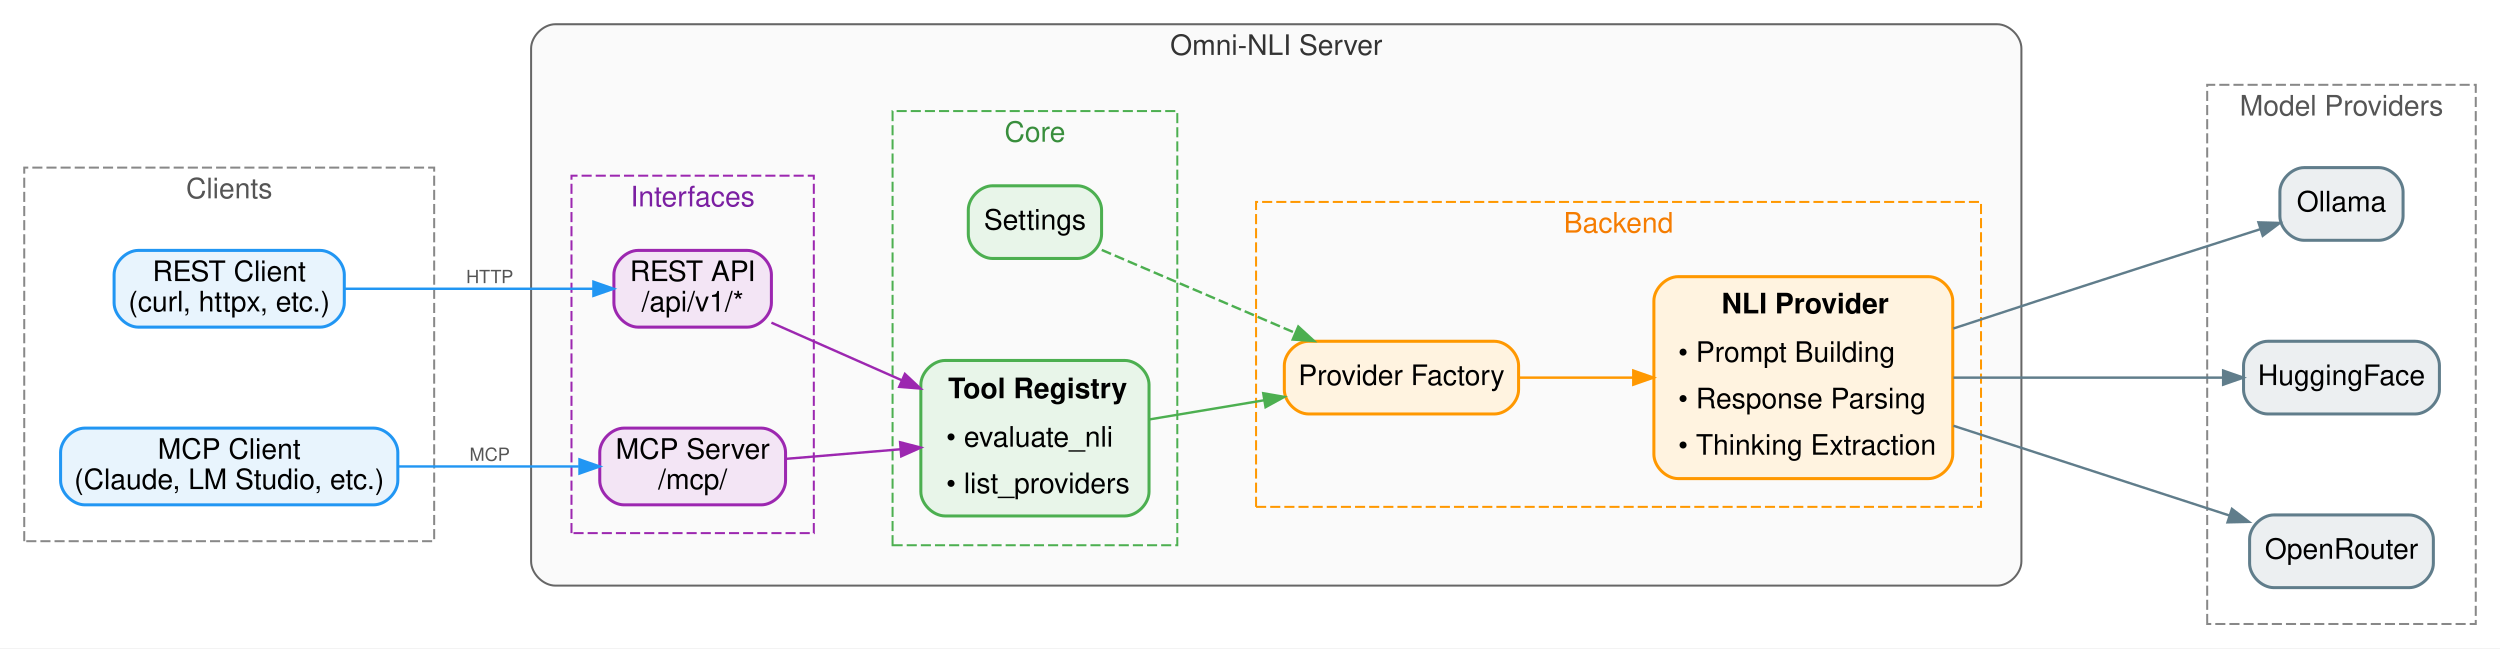
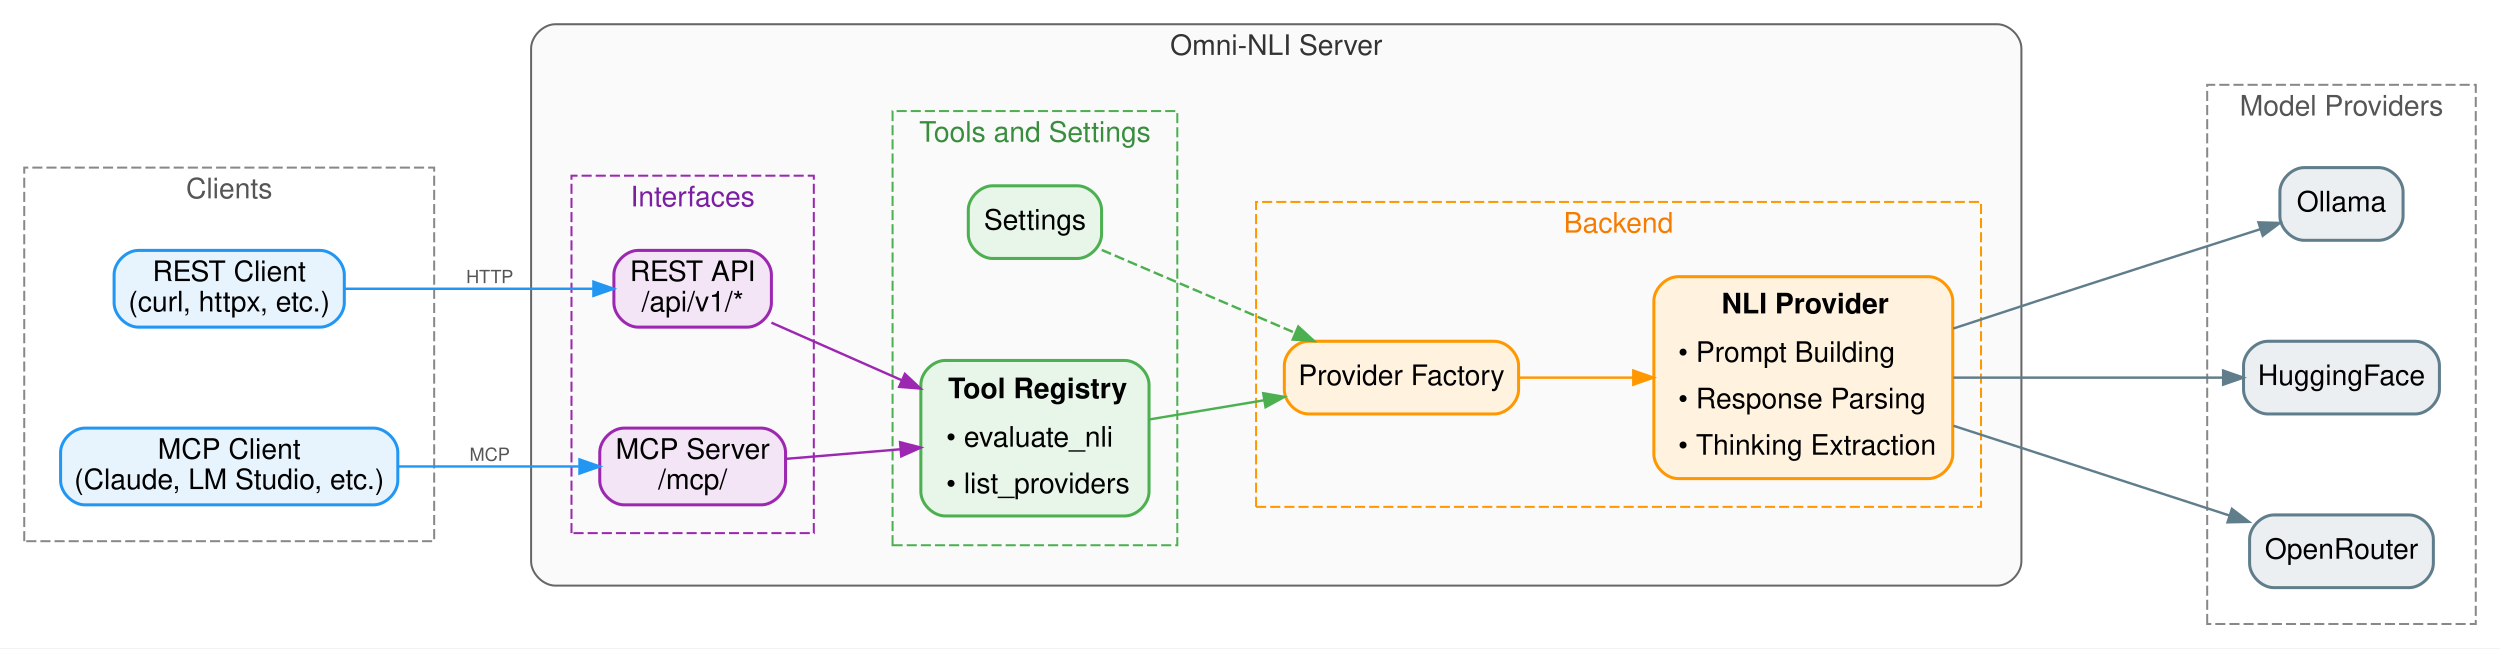
<svg xmlns="http://www.w3.org/2000/svg" width="1238pt" height="321pt" viewBox="0.00 0.00 1238.00 321.00">
  <g id="graph0" class="graph" transform="scale(1 1) rotate(0) translate(4 317)">
    <polygon fill="white" stroke="transparent" points="-4,4 -4,-317 1234,-317 1234,4 -4,4" />
    <g id="clust1" class="cluster">
      <polygon fill="white" stroke="#888888" stroke-dasharray="5,2" points="8,-49 8,-234 211,-234 211,-49 8,-49" />
      <text text-anchor="middle" x="109.5" y="-218.8" font-family="Helvetica,Arial,sans-serif" font-size="14.00" fill="#555555">Clients</text>
    </g>
    <g id="clust2" class="cluster">
      <path fill="#fafafa" stroke="#666666" d="M271,-27C271,-27 985,-27 985,-27 991,-27 997,-33 997,-39 997,-39 997,-293 997,-293 997,-299 991,-305 985,-305 985,-305 271,-305 271,-305 265,-305 259,-299 259,-293 259,-293 259,-39 259,-39 259,-33 265,-27 271,-27" />
      <text text-anchor="middle" x="628" y="-289.8" font-family="Helvetica,Arial,sans-serif" font-size="14.00" fill="#333333">Omni-NLI Server</text>
    </g>
    <g id="clust3" class="cluster">
      <polygon fill="#fafafa" stroke="#9c27b0" stroke-dasharray="5,2" points="279,-53 279,-230 399,-230 399,-53 279,-53" />
      <text text-anchor="middle" x="339" y="-214.8" font-family="Helvetica,Arial,sans-serif" font-size="14.00" fill="#7b1fa2">Interfaces</text>
    </g>
    <g id="clust4" class="cluster">
      <polygon fill="#fafafa" stroke="#4caf50" stroke-dasharray="5,2" points="438,-47 438,-262 579,-262 579,-47 438,-47" />
-       <text text-anchor="middle" x="508.5" y="-246.8" font-family="Helvetica,Arial,sans-serif" font-size="14.00" fill="#388e3c">Core</text>
+       <text text-anchor="middle" x="508.5" y="-246.8" font-family="Helvetica,Arial,sans-serif" font-size="14.00" fill="#388e3c">Tools and Settings</text>
    </g>
    <g id="clust5" class="cluster">
      <polygon fill="#fafafa" stroke="#ff9800" stroke-dasharray="5,2" points="618,-66 618,-217 977,-217 977,-66 618,-66" />
      <text text-anchor="middle" x="797.5" y="-201.8" font-family="Helvetica,Arial,sans-serif" font-size="14.00" fill="#f57c00">Backend</text>
    </g>
    <g id="clust6" class="cluster">
      <polygon fill="white" stroke="#888888" stroke-dasharray="5,2" points="1089,-8 1089,-275 1222,-275 1222,-8 1089,-8" />
      <text text-anchor="middle" x="1155.5" y="-259.8" font-family="Helvetica,Arial,sans-serif" font-size="14.00" fill="#555555">Model Providers</text>
    </g>
    <g id="node1" class="node">
      <path fill="#e8f4fd" stroke="#2196f3" stroke-width="1.5" d="M154.5,-193C154.5,-193 64.5,-193 64.5,-193 58.5,-193 52.5,-187 52.5,-181 52.5,-181 52.5,-167 52.5,-167 52.5,-161 58.5,-155 64.5,-155 64.5,-155 154.5,-155 154.5,-155 160.5,-155 166.5,-161 166.5,-167 166.5,-167 166.5,-181 166.5,-181 166.5,-187 160.5,-193 154.5,-193" />
      <text text-anchor="middle" x="109.5" y="-177.8" font-family="Helvetica,Arial,sans-serif" font-size="14.00">REST Client</text>
      <text text-anchor="middle" x="109.5" y="-162.8" font-family="Helvetica,Arial,sans-serif" font-size="14.00">(curl, httpx, etc.)</text>
    </g>
    <g id="node3" class="node">
      <path fill="#f3e5f5" stroke="#9c27b0" stroke-width="1.5" d="M366,-193C366,-193 312,-193 312,-193 306,-193 300,-187 300,-181 300,-181 300,-167 300,-167 300,-161 306,-155 312,-155 312,-155 366,-155 366,-155 372,-155 378,-161 378,-167 378,-167 378,-181 378,-181 378,-187 372,-193 366,-193" />
      <text text-anchor="middle" x="339" y="-177.8" font-family="Helvetica,Arial,sans-serif" font-size="14.00">REST API</text>
      <text text-anchor="middle" x="339" y="-162.8" font-family="Helvetica,Arial,sans-serif" font-size="14.00">/api/v1/*</text>
    </g>
    <g id="edge1" class="edge">
      <path fill="none" stroke="#2196f3" stroke-width="1.2" d="M166.74,-174C204.46,-174 253.64,-174 289.61,-174" />
      <polygon fill="#2196f3" stroke="#2196f3" stroke-width="1.2" points="289.86,-177.5 299.86,-174 289.86,-170.5 289.86,-177.5" />
      <text text-anchor="middle" x="238.5" y="-176.8" font-family="Helvetica,Arial,sans-serif" font-size="9.00" fill="#555555">HTTP</text>
    </g>
    <g id="node2" class="node">
      <path fill="#e8f4fd" stroke="#2196f3" stroke-width="1.5" d="M181,-105C181,-105 38,-105 38,-105 32,-105 26,-99 26,-93 26,-93 26,-79 26,-79 26,-73 32,-67 38,-67 38,-67 181,-67 181,-67 187,-67 193,-73 193,-79 193,-79 193,-93 193,-93 193,-99 187,-105 181,-105" />
      <text text-anchor="middle" x="109.5" y="-89.8" font-family="Helvetica,Arial,sans-serif" font-size="14.00">MCP Client</text>
      <text text-anchor="middle" x="109.5" y="-74.8" font-family="Helvetica,Arial,sans-serif" font-size="14.00">(Claude, LM Studio, etc.)</text>
    </g>
    <g id="node4" class="node">
      <path fill="#f3e5f5" stroke="#9c27b0" stroke-width="1.5" d="M373,-105C373,-105 305,-105 305,-105 299,-105 293,-99 293,-93 293,-93 293,-79 293,-79 293,-73 299,-67 305,-67 305,-67 373,-67 373,-67 379,-67 385,-73 385,-79 385,-79 385,-93 385,-93 385,-99 379,-105 373,-105" />
      <text text-anchor="middle" x="339" y="-89.8" font-family="Helvetica,Arial,sans-serif" font-size="14.00">MCP Server</text>
      <text text-anchor="middle" x="339" y="-74.8" font-family="Helvetica,Arial,sans-serif" font-size="14.00">/mcp/</text>
    </g>
    <g id="edge2" class="edge">
      <path fill="none" stroke="#2196f3" stroke-width="1.2" d="M193.28,-86C223,-86 255.77,-86 282.61,-86" />
      <polygon fill="#2196f3" stroke="#2196f3" stroke-width="1.2" points="282.96,-89.5 292.96,-86 282.96,-82.5 282.96,-89.5" />
      <text text-anchor="middle" x="238.5" y="-88.8" font-family="Helvetica,Arial,sans-serif" font-size="9.00" fill="#555555">MCP</text>
    </g>
    <g id="node5" class="node">
      <path fill="#e8f5e9" stroke="#4caf50" stroke-width="1.5" d="M553,-138.5C553,-138.5 464,-138.5 464,-138.5 458,-138.5 452,-132.5 452,-126.5 452,-126.5 452,-73.5 452,-73.5 452,-67.5 458,-61.5 464,-61.5 464,-61.5 553,-61.5 553,-61.5 559,-61.5 565,-67.5 565,-73.5 565,-73.5 565,-126.5 565,-126.5 565,-132.5 559,-138.5 553,-138.5" />
      <text text-anchor="start" x="465.5" y="-119.8" font-family="Helvetica,Arial,sans-serif" font-weight="bold" font-size="14.00">Tool Registry</text>
      <text text-anchor="start" x="464.5" y="-95.8" font-family="Helvetica,Arial,sans-serif" font-size="14.00">• evaluate_nli</text>
      <text text-anchor="start" x="464.5" y="-72.8" font-family="Helvetica,Arial,sans-serif" font-size="14.00">• list_providers</text>
    </g>
    <g id="edge3" class="edge">
      <path fill="none" stroke="#9c27b0" stroke-width="1.2" d="M378.01,-157.21C397.1,-148.78 420.76,-138.32 442.61,-128.67" />
      <polygon fill="#9c27b0" stroke="#9c27b0" stroke-width="1.2" points="444.11,-131.83 451.84,-124.59 441.28,-125.43 444.11,-131.83" />
    </g>
    <g id="edge4" class="edge">
      <path fill="none" stroke="#9c27b0" stroke-width="1.2" d="M385.33,-89.79C402.74,-91.24 422.98,-92.94 441.92,-94.52" />
      <polygon fill="#9c27b0" stroke="#9c27b0" stroke-width="1.2" points="441.72,-98.01 451.98,-95.36 442.3,-91.04 441.72,-98.01" />
    </g>
    <g id="node7" class="node">
      <path fill="#fff3e0" stroke="#ff9800" stroke-width="1.5" d="M736,-148C736,-148 644,-148 644,-148 638,-148 632,-142 632,-136 632,-136 632,-124 632,-124 632,-118 638,-112 644,-112 644,-112 736,-112 736,-112 742,-112 748,-118 748,-124 748,-124 748,-136 748,-136 748,-142 742,-148 736,-148" />
      <text text-anchor="middle" x="690" y="-126.3" font-family="Helvetica,Arial,sans-serif" font-size="14.00">Provider Factory</text>
    </g>
    <g id="edge5" class="edge">
      <path fill="none" stroke="#4caf50" stroke-width="1.2" d="M565.31,-109.33C583.28,-112.33 603.38,-115.69 622.07,-118.81" />
      <polygon fill="#4caf50" stroke="#4caf50" stroke-width="1.2" points="621.55,-122.27 631.99,-120.47 622.7,-115.37 621.55,-122.27" />
    </g>
    <g id="node6" class="node">
      <path fill="#e8f5e9" stroke="#4caf50" stroke-width="1.5" d="M529.5,-225C529.5,-225 487.5,-225 487.5,-225 481.5,-225 475.5,-219 475.5,-213 475.5,-213 475.5,-201 475.5,-201 475.5,-195 481.5,-189 487.5,-189 487.5,-189 529.5,-189 529.5,-189 535.5,-189 541.5,-195 541.5,-201 541.5,-201 541.5,-213 541.5,-213 541.5,-219 535.5,-225 529.5,-225" />
      <text text-anchor="middle" x="508.5" y="-203.3" font-family="Helvetica,Arial,sans-serif" font-size="14.00">Settings</text>
    </g>
    <g id="edge6" class="edge">
      <path fill="none" stroke="#4caf50" stroke-width="1.2" stroke-dasharray="5,2" d="M541.59,-193.23C568.18,-181.83 606.49,-165.39 637.39,-152.14" />
      <polygon fill="#4caf50" stroke="#4caf50" stroke-width="1.2" points="638.91,-155.3 646.72,-148.14 636.15,-148.86 638.91,-155.3" />
    </g>
    <g id="node8" class="node">
      <path fill="#fff3e0" stroke="#ff9800" stroke-width="1.5" d="M951,-180C951,-180 827,-180 827,-180 821,-180 815,-174 815,-168 815,-168 815,-92 815,-92 815,-86 821,-80 827,-80 827,-80 951,-80 951,-80 957,-80 963,-86 963,-92 963,-92 963,-168 963,-168 963,-174 957,-180 951,-180" />
      <text text-anchor="start" x="848.5" y="-161.8" font-family="Helvetica,Arial,sans-serif" font-weight="bold" font-size="14.00">NLI Provider</text>
      <text text-anchor="start" x="827" y="-137.8" font-family="Helvetica,Arial,sans-serif" font-size="14.00">• Prompt Building</text>
      <text text-anchor="start" x="827" y="-114.8" font-family="Helvetica,Arial,sans-serif" font-size="14.00">• Response Parsing</text>
      <text text-anchor="start" x="827" y="-91.8" font-family="Helvetica,Arial,sans-serif" font-size="14.00">• Thinking Extraction</text>
    </g>
    <g id="edge7" class="edge">
      <path fill="none" stroke="#ff9800" stroke-width="1.2" d="M748.25,-130C765.87,-130 785.64,-130 804.64,-130" />
      <polygon fill="#ff9800" stroke="#ff9800" stroke-width="1.2" points="804.8,-133.5 814.8,-130 804.8,-126.5 804.8,-133.5" />
    </g>
    <g id="node9" class="node">
      <path fill="#eceff1" stroke="#607d8b" stroke-width="1.5" d="M1174,-234C1174,-234 1137,-234 1137,-234 1131,-234 1125,-228 1125,-222 1125,-222 1125,-210 1125,-210 1125,-204 1131,-198 1137,-198 1137,-198 1174,-198 1174,-198 1180,-198 1186,-204 1186,-210 1186,-210 1186,-222 1186,-222 1186,-228 1180,-234 1174,-234" />
      <text text-anchor="middle" x="1155.5" y="-212.3" font-family="Helvetica,Arial,sans-serif" font-size="14.00">Ollama</text>
    </g>
    <g id="edge8" class="edge">
      <path fill="none" stroke="#607d8b" stroke-width="1.2" d="M963.28,-154.32C977.13,-158.88 991.5,-163.6 1005,-168 1042.38,-180.17 1085.08,-193.86 1115.25,-203.5" />
      <polygon fill="#607d8b" stroke="#607d8b" stroke-width="1.2" points="1114.38,-206.9 1124.98,-206.6 1116.51,-200.23 1114.38,-206.9" />
    </g>
    <g id="node10" class="node">
      <path fill="#eceff1" stroke="#607d8b" stroke-width="1.5" d="M1192,-148C1192,-148 1119,-148 1119,-148 1113,-148 1107,-142 1107,-136 1107,-136 1107,-124 1107,-124 1107,-118 1113,-112 1119,-112 1119,-112 1192,-112 1192,-112 1198,-112 1204,-118 1204,-124 1204,-124 1204,-136 1204,-136 1204,-142 1198,-148 1192,-148" />
      <text text-anchor="middle" x="1155.5" y="-126.3" font-family="Helvetica,Arial,sans-serif" font-size="14.00">HuggingFace</text>
    </g>
    <g id="edge9" class="edge">
      <path fill="none" stroke="#607d8b" stroke-width="1.2" d="M963.33,-130C1005.43,-130 1057.55,-130 1096.73,-130" />
      <polygon fill="#607d8b" stroke="#607d8b" stroke-width="1.2" points="1096.9,-133.5 1106.9,-130 1096.9,-126.5 1096.9,-133.5" />
    </g>
    <g id="node11" class="node">
      <path fill="#eceff1" stroke="#607d8b" stroke-width="1.5" d="M1189,-62C1189,-62 1122,-62 1122,-62 1116,-62 1110,-56 1110,-50 1110,-50 1110,-38 1110,-38 1110,-32 1116,-26 1122,-26 1122,-26 1189,-26 1189,-26 1195,-26 1201,-32 1201,-38 1201,-38 1201,-50 1201,-50 1201,-56 1195,-62 1189,-62" />
      <text text-anchor="middle" x="1155.5" y="-40.3" font-family="Helvetica,Arial,sans-serif" font-size="14.00">OpenRouter</text>
    </g>
    <g id="edge10" class="edge">
      <path fill="none" stroke="#607d8b" stroke-width="1.2" d="M963.33,-106.16C1006.6,-92.09 1060.44,-74.58 1099.95,-61.74" />
      <polygon fill="#607d8b" stroke="#607d8b" stroke-width="1.2" points="1101.25,-65 1109.67,-58.58 1099.08,-58.34 1101.25,-65" />
    </g>
  </g>
</svg>
